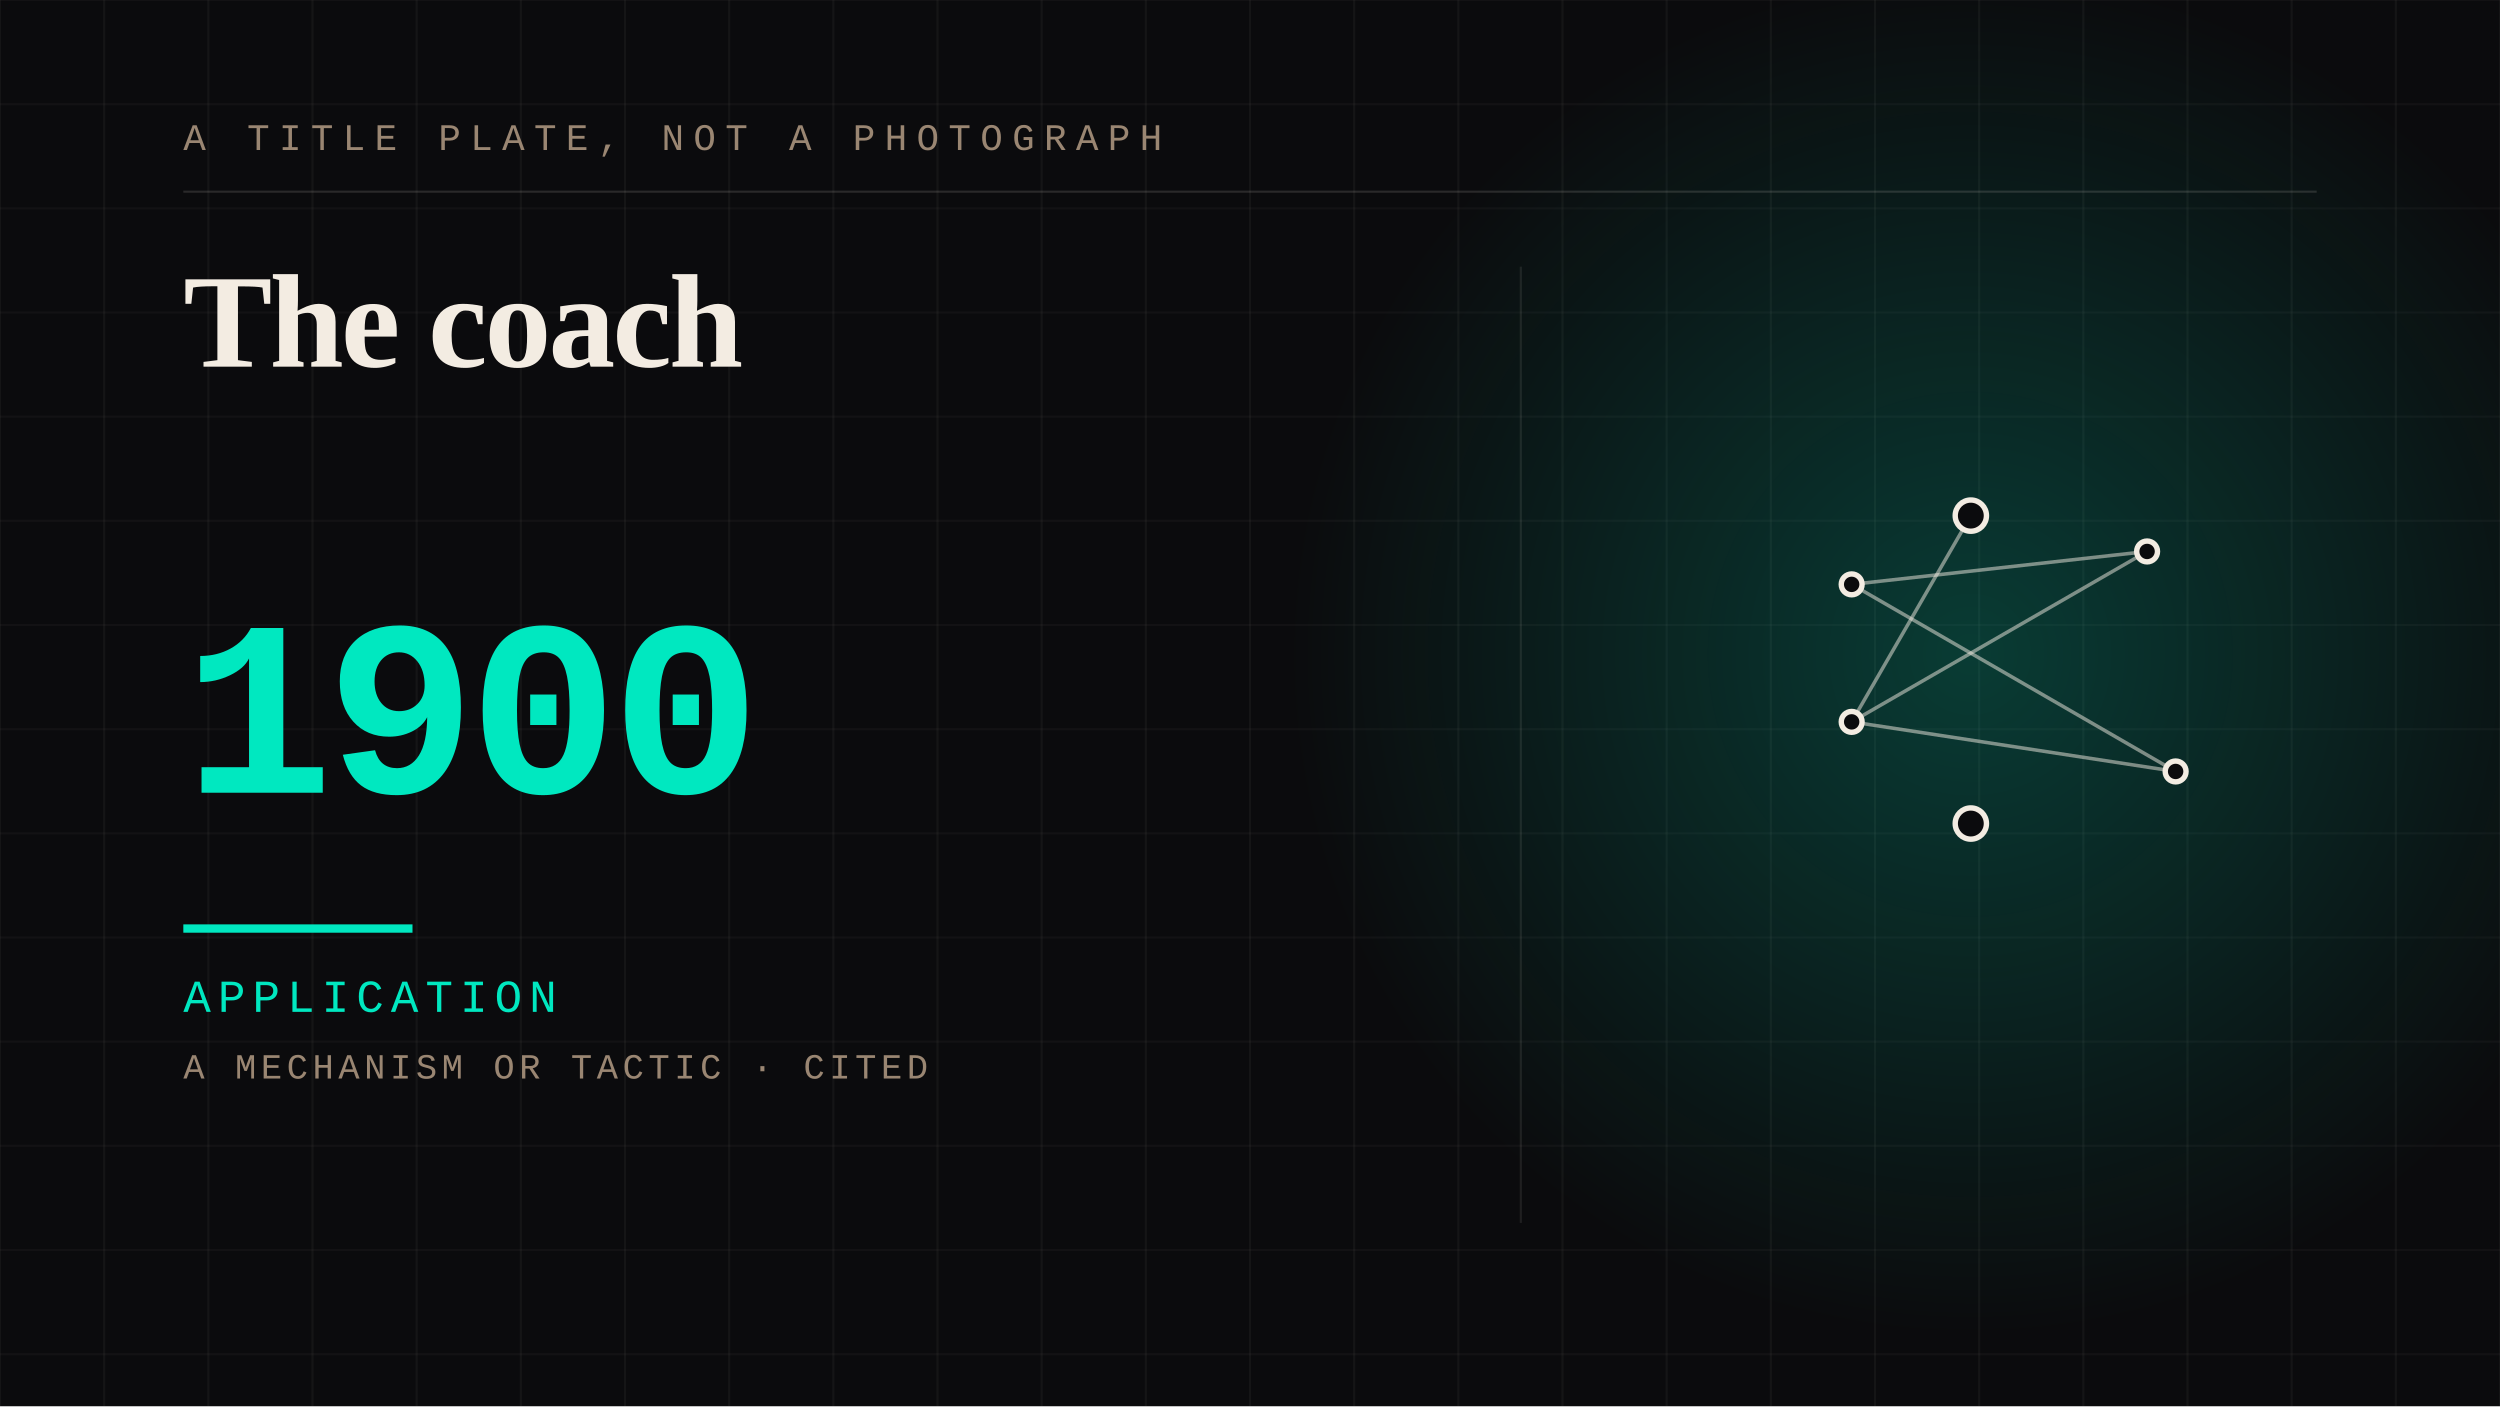
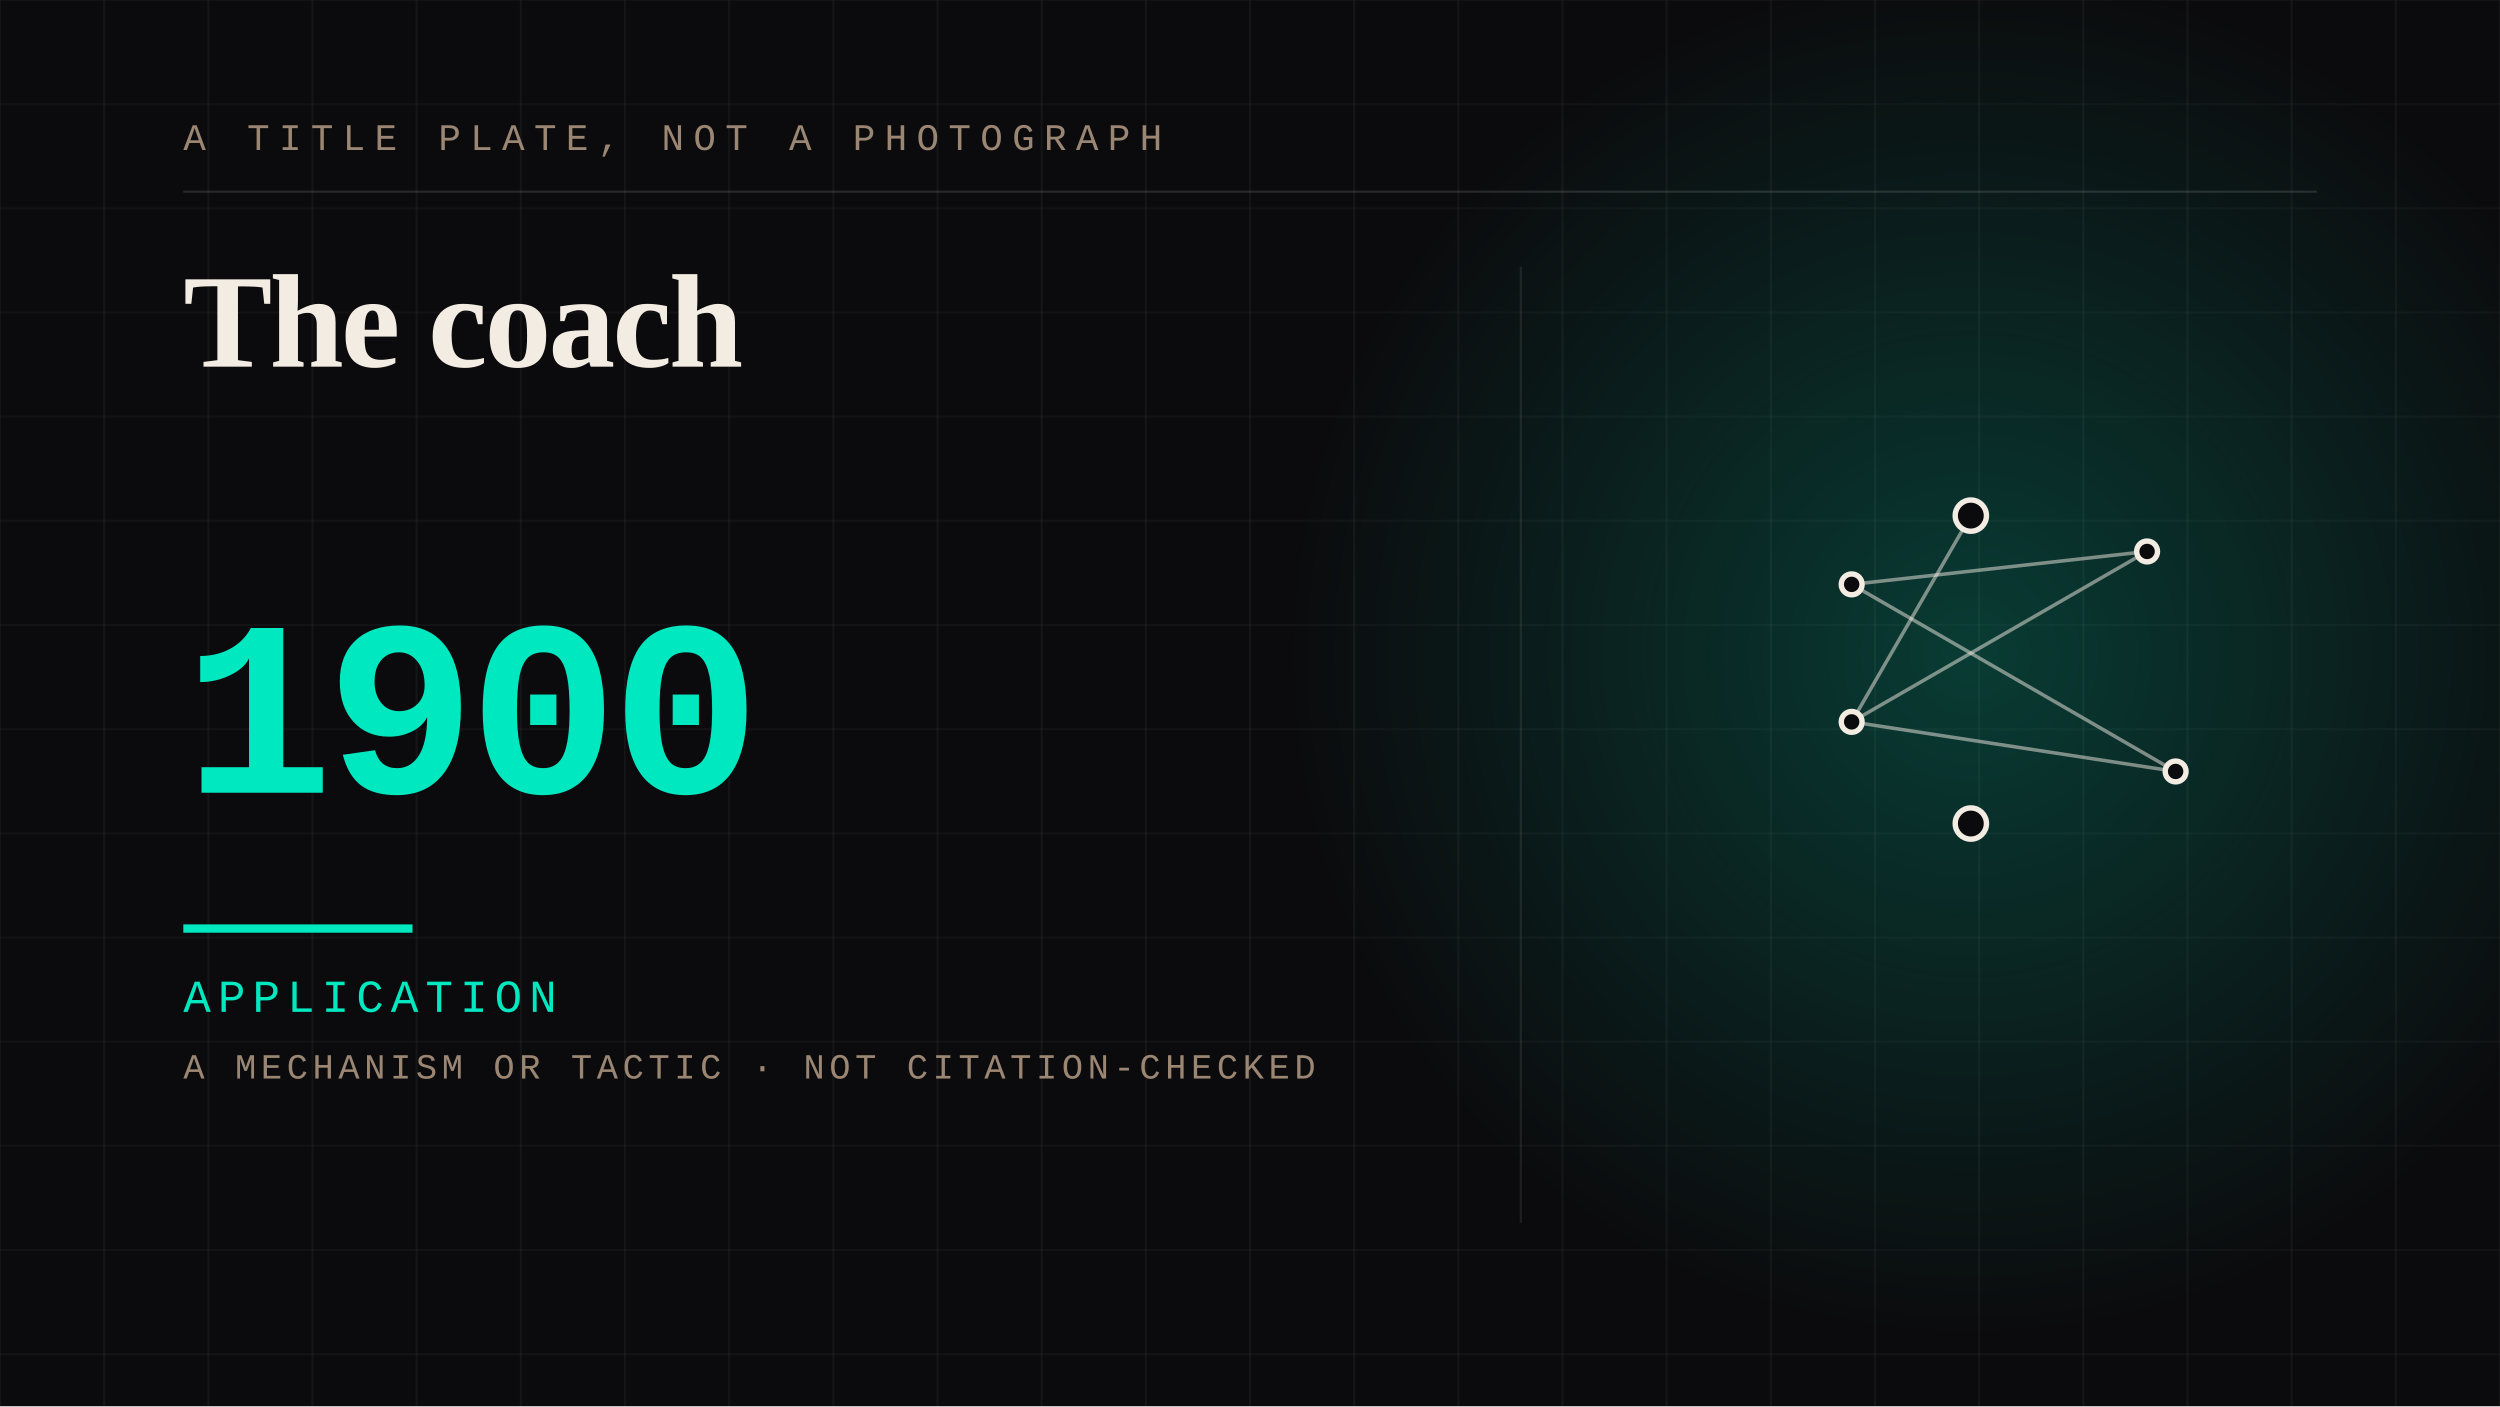
<svg xmlns="http://www.w3.org/2000/svg" viewBox="0 0 1200 675" width="1200" height="675" role="img" aria-label="Title plate: The coach, 1900, A mechanism or tactic, Application. Drawn from the entry's own record, not a photograph.">
  <rect width="1200" height="675" fill="#0b0b0d" />
  <line x1="0" y1="0" x2="0" y2="675" stroke="#f3ece2" stroke-width="1" opacity=".045" />
  <line x1="50" y1="0" x2="50" y2="675" stroke="#f3ece2" stroke-width="1" opacity=".045" />
  <line x1="100" y1="0" x2="100" y2="675" stroke="#f3ece2" stroke-width="1" opacity=".045" />
  <line x1="150" y1="0" x2="150" y2="675" stroke="#f3ece2" stroke-width="1" opacity=".045" />
  <line x1="200" y1="0" x2="200" y2="675" stroke="#f3ece2" stroke-width="1" opacity=".045" />
  <line x1="250" y1="0" x2="250" y2="675" stroke="#f3ece2" stroke-width="1" opacity=".045" />
  <line x1="300" y1="0" x2="300" y2="675" stroke="#f3ece2" stroke-width="1" opacity=".045" />
  <line x1="350" y1="0" x2="350" y2="675" stroke="#f3ece2" stroke-width="1" opacity=".045" />
  <line x1="400" y1="0" x2="400" y2="675" stroke="#f3ece2" stroke-width="1" opacity=".045" />
  <line x1="450" y1="0" x2="450" y2="675" stroke="#f3ece2" stroke-width="1" opacity=".045" />
  <line x1="500" y1="0" x2="500" y2="675" stroke="#f3ece2" stroke-width="1" opacity=".045" />
  <line x1="550" y1="0" x2="550" y2="675" stroke="#f3ece2" stroke-width="1" opacity=".045" />
  <line x1="600" y1="0" x2="600" y2="675" stroke="#f3ece2" stroke-width="1" opacity=".045" />
  <line x1="650" y1="0" x2="650" y2="675" stroke="#f3ece2" stroke-width="1" opacity=".045" />
  <line x1="700" y1="0" x2="700" y2="675" stroke="#f3ece2" stroke-width="1" opacity=".045" />
  <line x1="750" y1="0" x2="750" y2="675" stroke="#f3ece2" stroke-width="1" opacity=".045" />
  <line x1="800" y1="0" x2="800" y2="675" stroke="#f3ece2" stroke-width="1" opacity=".045" />
  <line x1="850" y1="0" x2="850" y2="675" stroke="#f3ece2" stroke-width="1" opacity=".045" />
  <line x1="900" y1="0" x2="900" y2="675" stroke="#f3ece2" stroke-width="1" opacity=".045" />
  <line x1="950" y1="0" x2="950" y2="675" stroke="#f3ece2" stroke-width="1" opacity=".045" />
  <line x1="1000" y1="0" x2="1000" y2="675" stroke="#f3ece2" stroke-width="1" opacity=".045" />
  <line x1="1050" y1="0" x2="1050" y2="675" stroke="#f3ece2" stroke-width="1" opacity=".045" />
  <line x1="1100" y1="0" x2="1100" y2="675" stroke="#f3ece2" stroke-width="1" opacity=".045" />
  <line x1="1150" y1="0" x2="1150" y2="675" stroke="#f3ece2" stroke-width="1" opacity=".045" />
  <line x1="1200" y1="0" x2="1200" y2="675" stroke="#f3ece2" stroke-width="1" opacity=".045" />
  <line x1="0" y1="0" x2="1200" y2="0" stroke="#f3ece2" stroke-width="1" opacity=".035" />
  <line x1="0" y1="50" x2="1200" y2="50" stroke="#f3ece2" stroke-width="1" opacity=".035" />
  <line x1="0" y1="100" x2="1200" y2="100" stroke="#f3ece2" stroke-width="1" opacity=".035" />
  <line x1="0" y1="150" x2="1200" y2="150" stroke="#f3ece2" stroke-width="1" opacity=".035" />
  <line x1="0" y1="200" x2="1200" y2="200" stroke="#f3ece2" stroke-width="1" opacity=".035" />
  <line x1="0" y1="250" x2="1200" y2="250" stroke="#f3ece2" stroke-width="1" opacity=".035" />
  <line x1="0" y1="300" x2="1200" y2="300" stroke="#f3ece2" stroke-width="1" opacity=".035" />
  <line x1="0" y1="350" x2="1200" y2="350" stroke="#f3ece2" stroke-width="1" opacity=".035" />
  <line x1="0" y1="400" x2="1200" y2="400" stroke="#f3ece2" stroke-width="1" opacity=".035" />
  <line x1="0" y1="450" x2="1200" y2="450" stroke="#f3ece2" stroke-width="1" opacity=".035" />
  <line x1="0" y1="500" x2="1200" y2="500" stroke="#f3ece2" stroke-width="1" opacity=".035" />
  <line x1="0" y1="550" x2="1200" y2="550" stroke="#f3ece2" stroke-width="1" opacity=".035" />
  <line x1="0" y1="600" x2="1200" y2="600" stroke="#f3ece2" stroke-width="1" opacity=".035" />
  <line x1="0" y1="650" x2="1200" y2="650" stroke="#f3ece2" stroke-width="1" opacity=".035" />
  <defs>
    <radialGradient id="pg" cx=".5" cy=".5" r=".5">
      <stop offset="0" stop-color="#00e8c0" stop-opacity=".22" />
      <stop offset="1" stop-color="#00e8c0" stop-opacity="0" />
    </radialGradient>
  </defs>
  <circle cx="946" cy="314" r="330" fill="url(#pg)" />
  <line x1="946.0" y1="247.5" x2="888.8" y2="346.5" stroke="#f3ece2" stroke-width="1.7" opacity=".5" />
  <line x1="1030.6" y1="264.7" x2="888.8" y2="346.5" stroke="#f3ece2" stroke-width="1.7" opacity=".5" />
  <line x1="1030.6" y1="264.7" x2="888.8" y2="280.5" stroke="#f3ece2" stroke-width="1.7" opacity=".5" />
  <line x1="1044.3" y1="370.3" x2="888.8" y2="346.5" stroke="#f3ece2" stroke-width="1.7" opacity=".5" />
  <line x1="1044.3" y1="370.3" x2="888.8" y2="280.5" stroke="#f3ece2" stroke-width="1.7" opacity=".5" />
  <circle cx="946.0" cy="247.5" r="7.5" fill="#0b0b0d" stroke="#f3ece2" stroke-width="2.6" />
  <circle cx="1030.6" cy="264.7" r="5" fill="#0b0b0d" stroke="#f3ece2" stroke-width="2.6" />
  <circle cx="1044.3" cy="370.3" r="5" fill="#0b0b0d" stroke="#f3ece2" stroke-width="2.6" />
  <circle cx="946.0" cy="395.3" r="7.5" fill="#0b0b0d" stroke="#f3ece2" stroke-width="2.6" />
  <circle cx="888.8" cy="346.5" r="5" fill="#0b0b0d" stroke="#f3ece2" stroke-width="2.6" />
  <circle cx="888.8" cy="280.5" r="5" fill="#0b0b0d" stroke="#f3ece2" stroke-width="2.6" />
  <text x="88" y="176.0" font-family="Georgia,&quot;Times New Roman&quot;,serif" font-size="64" font-weight="700" fill="#f3ece2" letter-spacing="-1.3">The coach</text>
  <text x="88" y="380.5" font-family="Consolas,&quot;Courier New&quot;,monospace" font-size="120" font-weight="700" letter-spacing="-3.6" fill="#00e8c0">1900</text>
  <line x1="88" y1="445.7" x2="198.0" y2="445.7" stroke="#00e8c0" stroke-width="4" />
  <text x="88" y="485.7" font-family="Consolas,&quot;Courier New&quot;,monospace" font-size="22" letter-spacing="3.4" fill="#00e8c0">APPLICATION</text>
-   <text x="88" y="517.7" font-family="Consolas,&quot;Courier New&quot;,monospace" font-size="17" letter-spacing="2.2" fill="#9a8672">A MECHANISM OR TACTIC  ·  CITED</text>
+   <text x="88" y="517.7" font-family="Consolas,&quot;Courier New&quot;,monospace" font-size="17" letter-spacing="2.2" fill="#9a8672">A MECHANISM OR TACTIC  ·  NOT CITATION-CHECKED</text>
  <text x="88" y="72" font-family="Consolas,&quot;Courier New&quot;,monospace" font-size="18" letter-spacing="4.5" fill="#9a8672">A TITLE PLATE, NOT A PHOTOGRAPH</text>
  <line x1="88" y1="92" x2="1112" y2="92" stroke="#f3ece2" stroke-width="1" opacity=".14" />
  <line x1="730" y1="128" x2="730" y2="587" stroke="#f3ece2" stroke-width="1" opacity=".09" />
</svg>
